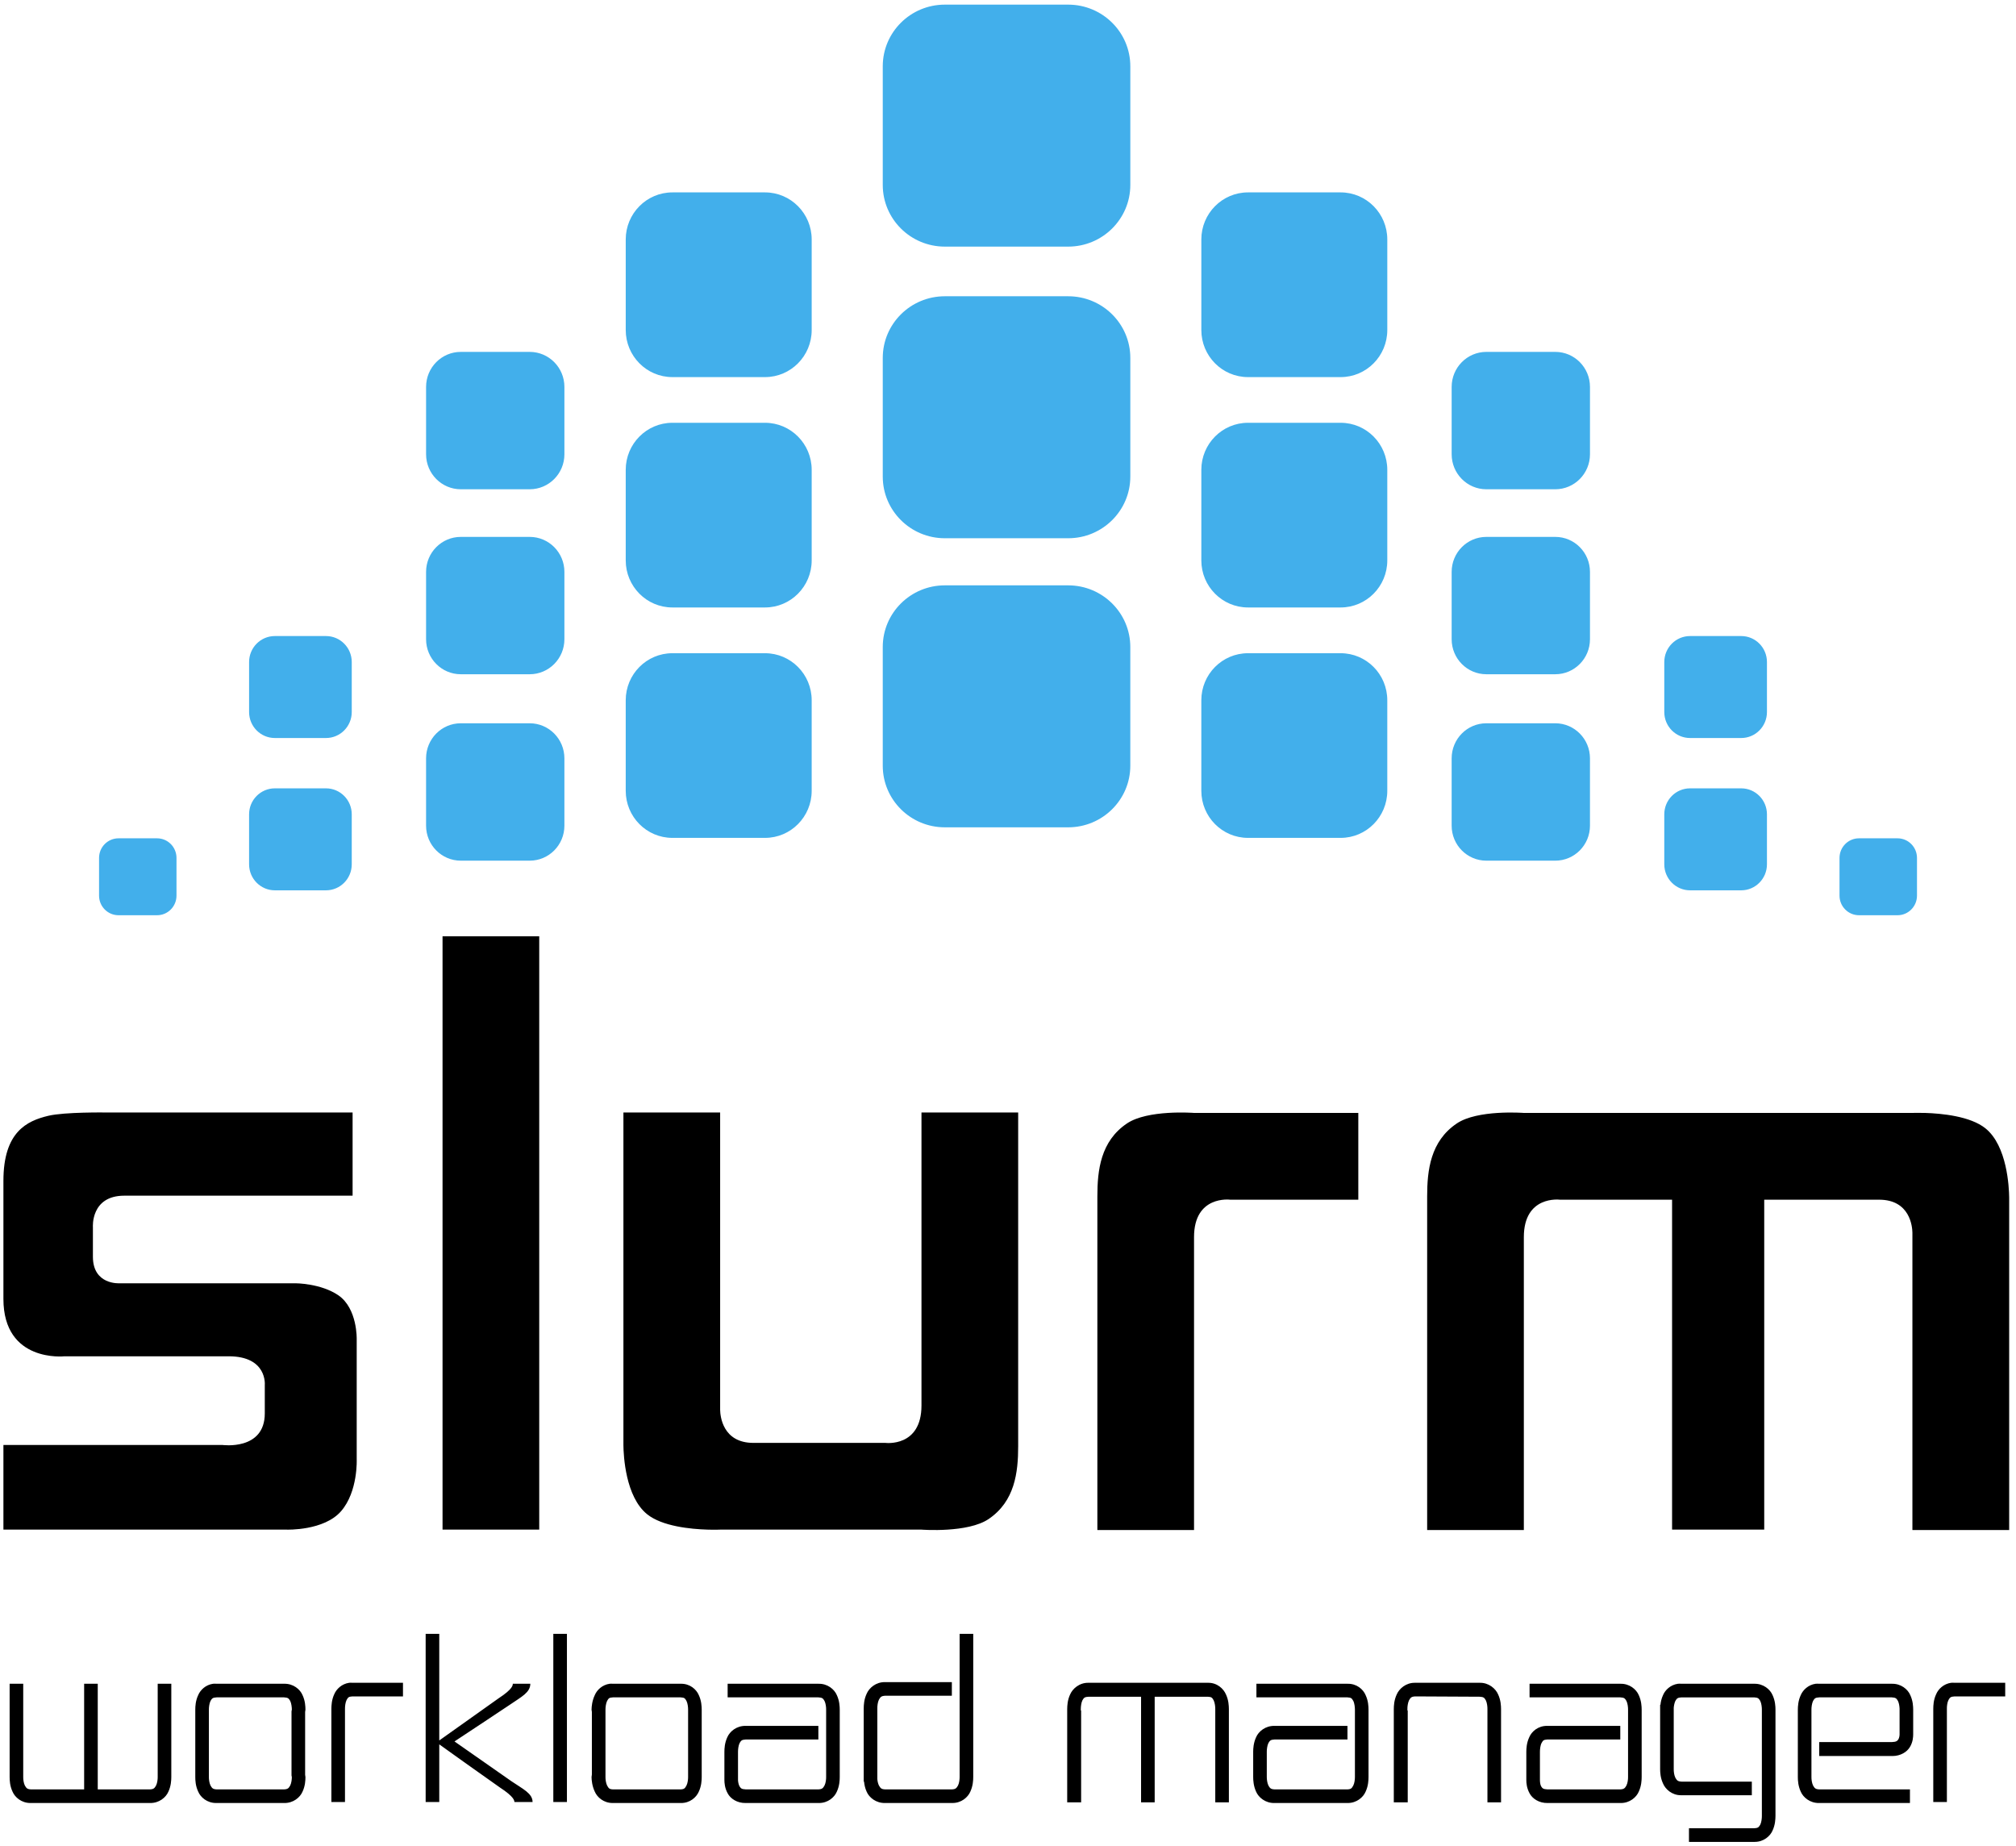
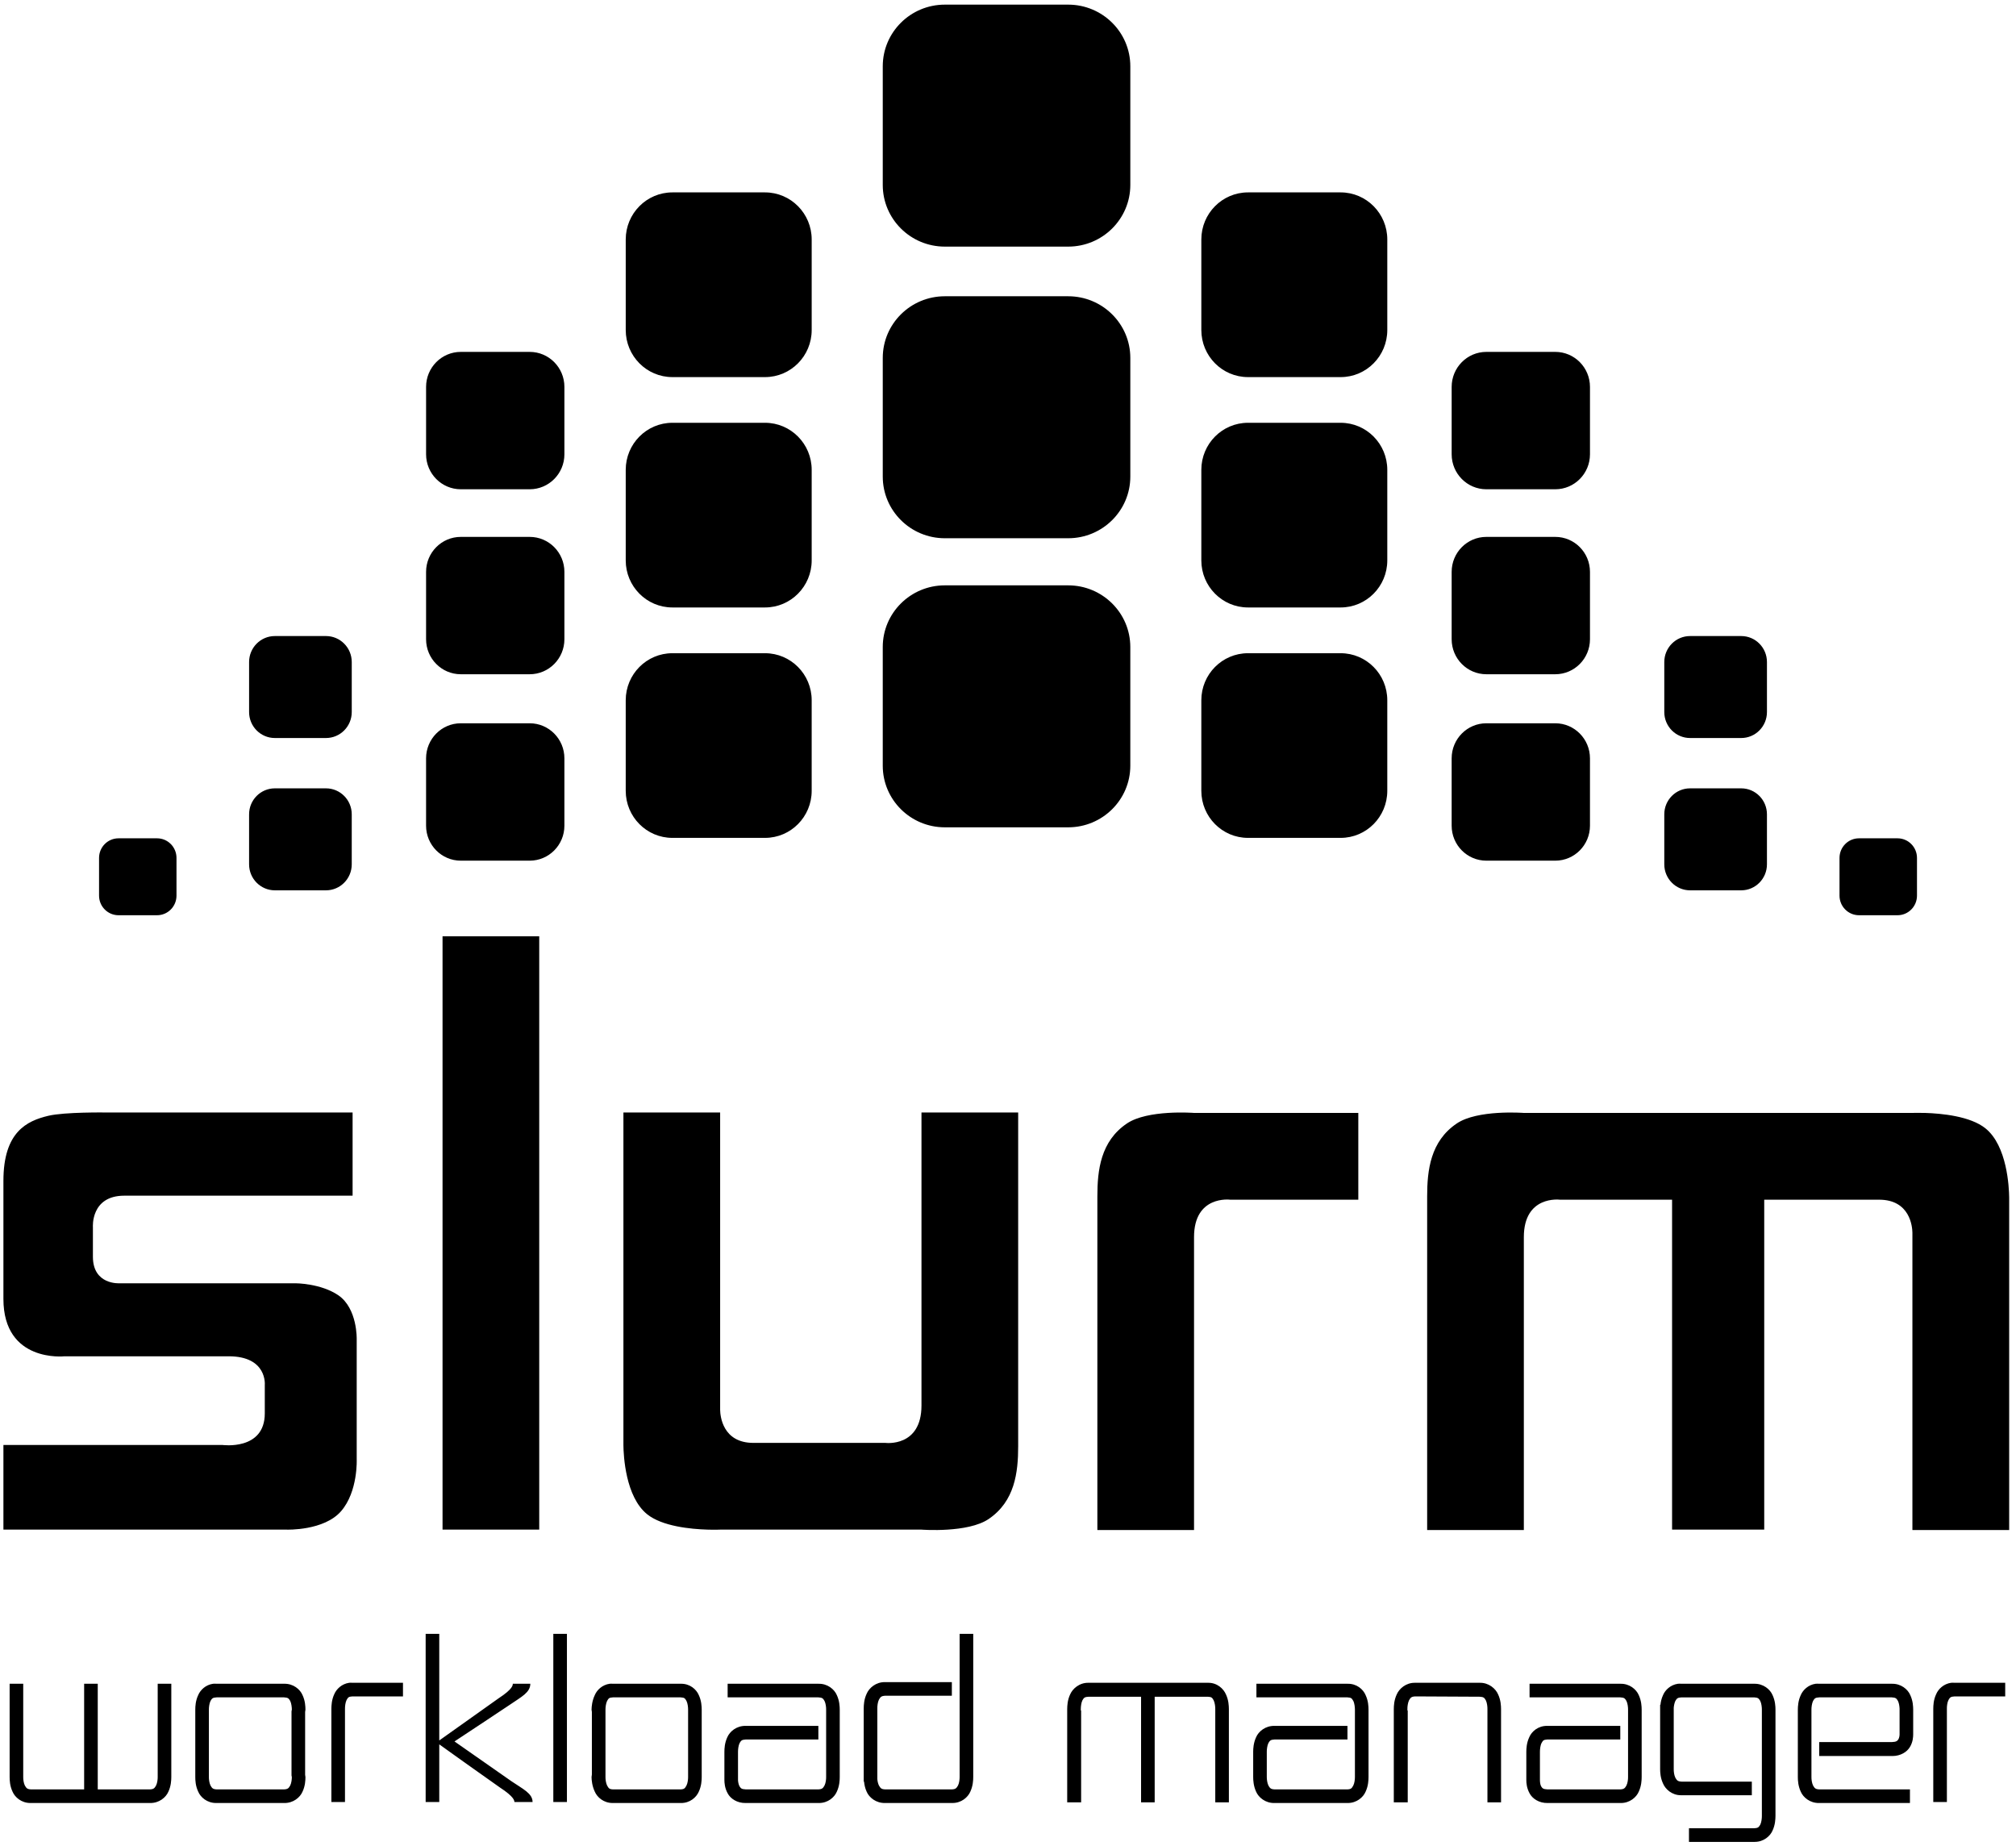
- <svg xmlns="http://www.w3.org/2000/svg" width="590" height="540">
-   <path fill="#42AFEB" d="m 276.519,1.356 c -10.037,0 -18.172,8.076 -18.172,18.042 l 0,0 0,34.726 c 0,9.959 8.134,18.045 18.172,18.045 l 0,0 36.093,0 c 10.037,0 18.185,-8.086 18.185,-18.045 l 0,0 0,-34.726 c 0,-9.966 -8.148,-18.042 -18.185,-18.042 l 0,0 -36.093,0 z m 88.716,54.946 c -7.54,0 -13.654,6.176 -13.654,13.774 l 0,0 0,26.499 c 0,7.606 6.115,13.778 13.654,13.778 l 0,0 27.118,0 c 7.54,0 13.65,-6.172 13.65,-13.778 l 0,0 0,-26.499 c 0,-7.598 -6.109,-13.774 -13.65,-13.774 l 0,0 -27.118,0 z m -168.457,0 c -7.537,0 -13.652,6.176 -13.652,13.774 l 0,0 0,26.499 c 0,7.606 6.115,13.778 13.652,13.778 l 0,0 27.116,0 c 7.536,0 13.654,-6.172 13.654,-13.778 l 0,0 0,-26.499 c 0,-7.598 -6.118,-13.774 -13.654,-13.774 l 0,0 -27.116,0 z m 79.741,30.394 c -10.037,0 -18.172,8.072 -18.172,18.044 l 0,0 0,34.723 c 0,9.964 8.134,18.047 18.172,18.047 l 0,0 36.093,0 c 10.037,0 18.185,-8.083 18.185,-18.047 l 0,0 0,-34.723 c 0,-9.972 -8.148,-18.044 -18.185,-18.044 l 0,0 -36.093,0 z m 158.475,16.279 c -5.607,0 -10.153,4.586 -10.153,10.249 l 0,0 0,19.713 c 0,5.651 4.545,10.24 10.153,10.24 l 0,0 20.174,0 c 5.604,0 10.153,-4.589 10.153,-10.24 l 0,0 0,-19.713 c 0,-5.663 -4.549,-10.249 -10.153,-10.249 l 0,0 -20.174,0 z m -300.141,0 c -5.606,0 -10.156,4.586 -10.156,10.249 l 0,0 0,19.713 c 0,5.651 4.55,10.24 10.156,10.24 l 0,0 20.168,0 c 5.613,0 10.158,-4.589 10.158,-10.24 l 0,0 0,-19.713 c 0,-5.663 -4.545,-10.249 -10.158,-10.249 l 0,0 -20.168,0 z m 230.381,20.747 c -7.54,0 -13.654,6.167 -13.654,13.766 l 0,0 0,26.507 c 0,7.6 6.115,13.769 13.654,13.769 l 0,0 27.118,0 c 7.54,0 13.65,-6.169 13.65,-13.769 l 0,0 0,-26.507 c 0,-7.599 -6.109,-13.766 -13.65,-13.766 l 0,0 -27.118,0 z m -168.457,0 c -7.537,0 -13.652,6.167 -13.652,13.766 l 0,0 0,26.507 c 0,7.6 6.115,13.769 13.652,13.769 l 0,0 27.116,0 c 7.536,0 13.654,-6.169 13.654,-13.769 l 0,0 0,-26.507 c 0,-7.599 -6.118,-13.766 -13.654,-13.766 l 0,0 -27.116,0 z m 238.216,33.392 c -5.607,0 -10.153,4.583 -10.153,10.239 l 0,0 0,19.713 c 0,5.652 4.545,10.242 10.153,10.242 l 0,0 20.174,0 c 5.604,0 10.153,-4.59 10.153,-10.242 l 0,0 0,-19.713 c 0,-5.656 -4.549,-10.239 -10.153,-10.239 l 0,0 -20.174,0 z m -300.141,0 c -5.606,0 -10.156,4.583 -10.156,10.239 l 0,0 0,19.713 c 0,5.652 4.55,10.242 10.156,10.242 l 0,0 20.168,0 c 5.613,0 10.158,-4.59 10.158,-10.242 l 0,0 0,-19.713 c 0,-5.656 -4.545,-10.239 -10.158,-10.239 l 0,0 -20.168,0 z m 141.665,14.18 c -10.037,0 -18.172,8.08 -18.172,18.046 l 0,0 0,34.726 c 0,9.965 8.134,18.038 18.172,18.038 l 0,0 36.093,0 c 10.037,0 18.185,-8.074 18.185,-18.038 l 0,0 0,-34.726 c 0,-9.967 -8.148,-18.046 -18.185,-18.046 l 0,0 -36.093,0 z m 218.095,14.836 c -4.17,0 -7.543,3.408 -7.543,7.606 l 0,0 0,14.633 c 0,4.198 3.373,7.6 7.543,7.6 l 0,0 14.974,0 c 4.157,0 7.528,-3.402 7.528,-7.6 l 0,0 0,-14.633 c 0,-4.198 -3.371,-7.606 -7.528,-7.606 l 0,0 -14.974,0 z m -414.176,0 c -4.164,0 -7.537,3.408 -7.537,7.606 l 0,0 0,14.633 c 0,4.198 3.373,7.6 7.537,7.6 l 0,0 14.968,0 c 4.166,0 7.539,-3.402 7.539,-7.6 l 0,0 0,-14.633 c 0,-4.198 -3.372,-7.606 -7.539,-7.606 l 0,0 -14.968,0 z m 284.797,5.024 c -7.54,0 -13.654,6.162 -13.654,13.763 l 0,0 0,26.502 c 0,7.606 6.115,13.774 13.654,13.774 l 0,0 27.118,0 c 7.54,0 13.65,-6.167 13.65,-13.774 l 0,0 0,-26.502 c 0,-7.601 -6.109,-13.763 -13.65,-13.763 l 0,0 -27.118,0 z m -168.457,0 c -7.537,0 -13.652,6.162 -13.652,13.763 l 0,0 0,26.502 c 0,7.606 6.115,13.774 13.652,13.774 l 0,0 27.116,0 c 7.536,0 13.654,-6.167 13.654,-13.774 l 0,0 0,-26.502 c 0,-7.601 -6.118,-13.763 -13.654,-13.763 l 0,0 -27.116,0 z m 238.216,20.503 c -5.607,0 -10.153,4.595 -10.153,10.257 l 0,0 0,19.708 c 0,5.662 4.545,10.24 10.153,10.24 l 0,0 20.174,0 c 5.604,0 10.153,-4.578 10.153,-10.24 l 0,0 0,-19.708 c 0,-5.661 -4.549,-10.257 -10.153,-10.257 l 0,0 -20.174,0 z m -300.141,0 c -5.606,0 -10.156,4.595 -10.156,10.257 l 0,0 0,19.708 c 0,5.662 4.55,10.24 10.156,10.24 l 0,0 20.168,0 c 5.613,0 10.158,-4.578 10.158,-10.24 l 0,0 0,-19.708 c 0,-5.661 -4.545,-10.257 -10.158,-10.257 l 0,0 -20.168,0 z m 359.76,19.041 c -4.17,0 -7.543,3.404 -7.543,7.603 l 0,0 0,14.633 c 0,4.19 3.373,7.606 7.543,7.606 l 0,0 14.974,0 c 4.157,0 7.528,-3.416 7.528,-7.606 l 0,0 0,-14.633 c 0,-4.198 -3.371,-7.603 -7.528,-7.603 l 0,0 -14.974,0 z m -414.176,0 c -4.164,0 -7.537,3.404 -7.537,7.603 l 0,0 0,14.633 c 0,4.19 3.373,7.606 7.537,7.606 l 0,0 14.968,0 c 4.166,0 7.539,-3.416 7.539,-7.606 l 0,0 0,-14.633 c 0,-4.198 -3.372,-7.603 -7.539,-7.603 l 0,0 -14.968,0 z m 463.611,14.622 c -3.143,0 -5.697,2.568 -5.697,5.737 l 0,0 0,11.04 c 0,3.159 2.554,5.732 5.697,5.732 l 0,0 11.294,0 c 3.131,0 5.683,-2.573 5.683,-5.732 l 0,0 0,-11.04 c 0,-3.169 -2.552,-5.737 -5.683,-5.737 l 0,0 -11.294,0 z m -509.365,0 c -3.141,0 -5.691,2.568 -5.691,5.737 l 0,0 0,11.04 c 0,3.159 2.55,5.732 5.691,5.732 l 0,0 11.287,0 c 3.142,0 5.685,-2.573 5.685,-5.732 l 0,0 0,-11.04 c 0,-3.169 -2.543,-5.737 -5.685,-5.737 l 0,0 -11.287,0 z" />
-   <path d="m 124.572,478.123 0,49.214 3.983,0 0,-16.879 c 2.371,1.711 11.982,8.58 17.732,12.612 4.343,2.833 4.21,3.903 4.267,4.267 l 5.31,0 c 0,-2.557 -2.898,-3.831 -6.164,-6.069 -1.984,-1.369 -16.689,-11.663 -16.689,-11.663 0,0 14.318,-9.448 16.31,-10.81 3.258,-2.242 5.879,-3.509 5.879,-6.069 l -5.121,0 c -0.045,0.353 0.178,1.43 -4.172,4.267 -5.439,3.835 -14.413,10.23 -17.353,12.327 l 0,-31.197 -3.983,0 z m 37.361,0 0,49.214 3.983,0 0,-49.214 -3.983,0 z m 118.91,0 0,41.343 0,0.095 0,0.474 c 0.003,0.614 -0.102,1.73 -0.474,2.465 -0.444,0.732 -0.618,1.081 -1.802,1.138 l -19.534,0 c -1.176,-0.057 -1.354,-0.406 -1.802,-1.138 -0.277,-0.55 -0.429,-1.278 -0.474,-1.897 l 0,-20.198 0,-0.095 0,-0.379 c -0.012,-0.633 0.099,-1.824 0.474,-2.56 0.448,-0.736 0.614,-1.058 1.802,-1.138 l 19.534,0 0,-3.983 -19.534,0 c -2.693,-0.068 -4.699,1.722 -5.405,3.414 -0.785,1.677 -0.842,3.315 -0.853,4.267 l 0,0.664 0,18.68 0,0.759 0,0.664 0,0.664 0.095,0 c 0.091,0.846 0.281,1.912 0.759,2.939 0.706,1.68 2.712,3.387 5.405,3.319 l 19.534,0 0.19,0 c 2.606,0 4.51,-1.673 5.215,-3.319 0.778,-1.68 0.85,-3.326 0.853,-4.267 l 0,-0.759 0,-41.154 -3.983,0 z m -178.649,14.319 c -2.191,0.316 -3.738,1.845 -4.362,3.319 -0.785,1.677 -0.834,3.319 -0.853,4.267 l 0,0.759 0,26.551 3.983,0 0,-26.74 0,-0.095 0,-0.474 c -0.006,-0.637 0.102,-1.828 0.474,-2.56 0.44,-0.736 0.527,-0.971 1.707,-1.043 l 14.793,0 0,-3.983 -14.793,0 c -0.337,-0.01 -0.635,-0.045 -0.948,0 z m 216.389,0 c -2.685,-0.068 -4.681,1.73 -5.405,3.414 -0.781,1.68 -0.842,3.323 -0.853,4.267 l 0,0.664 0,26.646 4.077,0 0,-26.835 -0.095,-0.095 0,-0.379 c 0,-0.63 0.102,-1.817 0.474,-2.56 0.432,-0.736 0.626,-0.979 1.802,-1.043 l 15.362,0 0,30.913 3.983,0 0,-30.913 15.551,0 c 1.18,0.064 1.267,0.303 1.707,1.043 0.368,0.744 0.485,1.931 0.474,2.56 l 0,0.379 0,0.095 0,26.835 3.983,0 0,-26.646 0,-0.664 c -0.012,-0.944 -0.068,-2.591 -0.853,-4.267 -0.705,-1.684 -2.613,-3.482 -5.31,-3.414 l -34.895,0 z m 95.583,0 c -2.697,-0.065 -4.688,1.733 -5.405,3.414 -0.781,1.68 -0.846,3.323 -0.853,4.267 l 0,0.664 0,26.646 4.077,0 0,-26.835 -0.095,-0.095 0,-0.379 c -0.024,-0.63 0.114,-1.817 0.474,-2.56 0.444,-0.732 0.611,-1.07 1.802,-1.138 l 18.87,0.095 c 1.191,0.065 1.369,0.303 1.802,1.043 0.372,0.743 0.489,1.931 0.474,2.56 l 0,0.379 0,0.095 0,26.835 3.983,0 0,-26.646 0,-0.664 c -0.012,-0.945 -0.068,-2.591 -0.853,-4.267 -0.702,-1.68 -2.72,-3.478 -5.405,-3.414 l -18.87,0 z m 156.839,0 c -2.188,0.313 -3.748,1.842 -4.362,3.319 -0.797,1.677 -0.842,3.315 -0.853,4.267 l 0,0.759 0,26.551 3.983,0 0,-26.74 0,-0.095 0,-0.474 c -0.018,-0.641 0.091,-1.828 0.474,-2.56 0.417,-0.74 0.618,-0.975 1.802,-1.043 l 14.793,0 0,-3.983 -14.793,0 c -0.336,-0.01 -0.731,-0.045 -1.043,0 z m -568.187,0.284 0,26.551 c -0.012,0.121 0,0.413 0,0.759 0.006,0.941 0.061,2.587 0.853,4.267 0.698,1.646 2.61,3.319 5.215,3.319 l 0.19,0 34.8,0 c 2.697,0.068 4.692,-1.639 5.405,-3.319 0.781,-1.68 0.846,-3.326 0.853,-4.267 l 0,-0.759 0,-26.551 -3.983,0 0,26.74 0,0.095 0,0.474 c 0.012,0.615 -0.11,1.73 -0.474,2.466 -0.444,0.736 -0.614,1.081 -1.802,1.138 l -15.267,0 0,-30.913 -3.983,0 0,30.913 -15.551,0 c -1.183,-0.057 -1.354,-0.402 -1.802,-1.138 -0.372,-0.736 -0.486,-1.851 -0.474,-2.466 l 0,-0.474 0,-0.095 0,-26.74 -3.983,0 z m 59.55,0 c -2.189,0.304 -3.741,1.835 -4.362,3.319 -0.793,1.676 -0.85,3.323 -0.853,4.267 l 0,0.664 0,18.301 0,0.759 c 0.003,0.941 0.061,2.587 0.853,4.267 0.69,1.646 2.606,3.319 5.215,3.319 l 0.19,0 19.723,0 c 2.693,0.068 4.692,-1.639 5.405,-3.319 0.789,-1.68 0.846,-3.326 0.853,-4.267 l -0.095,-0.664 0,-18.396 0.095,-0.664 c -0.006,-0.944 -0.065,-2.591 -0.853,-4.267 -0.713,-1.696 -2.712,-3.395 -5.405,-3.319 l -19.723,0 c -0.336,-0.01 -0.73,-0.043 -1.043,0 z m 116.065,0 c -2.19,0.304 -3.741,1.835 -4.362,3.319 -0.789,1.676 -0.933,3.323 -0.948,4.267 l 0.095,0.664 0,18.301 -0.095,0.759 c 0.015,0.941 0.159,2.587 0.948,4.267 0.702,1.646 2.598,3.319 5.215,3.319 l 0.095,0 19.818,0 c 2.674,0.068 4.597,-1.639 5.31,-3.319 0.785,-1.68 0.842,-3.326 0.853,-4.267 l 0,-0.664 0,-18.396 0,-0.664 c -0.012,-0.944 -0.068,-2.591 -0.853,-4.267 -0.713,-1.696 -2.636,-3.395 -5.31,-3.319 l -19.818,0 c -0.336,-0.01 -0.635,-0.043 -0.948,0 z m 34.516,0 0,3.983 26.551,0 c 1.183,0.065 1.365,0.307 1.802,1.043 0.368,0.736 0.493,1.942 0.474,2.56 l 0,0.474 0,0.095 0,18.586 0,0.095 0,0.474 c 0.012,0.614 -0.106,1.73 -0.474,2.465 -0.436,0.736 -0.618,1.077 -1.802,1.138 l -21.241,0 c -1.347,-0.057 -1.445,-0.376 -1.802,-0.853 -0.307,-0.508 -0.474,-1.426 -0.474,-1.897 l 0,-0.284 0,-0.095 0,-7.301 0,-0.095 0,-0.474 c 0,-0.618 0.099,-1.821 0.474,-2.56 0.432,-0.736 0.614,-0.975 1.802,-1.043 l 21.241,0 0,-3.983 -21.241,0 c -2.697,-0.068 -4.681,1.639 -5.405,3.319 -0.785,1.684 -0.846,3.319 -0.853,4.267 l 0,0.759 0,6.922 0,0.569 c 0.006,0.842 0.103,2.359 0.948,3.888 0.804,1.551 2.776,2.909 5.31,2.845 l 21.241,0 0.19,0 c 2.617,0 4.521,-1.677 5.215,-3.319 0.785,-1.684 0.846,-3.326 0.853,-4.267 l 0,-0.759 0,-18.301 0,-0.664 c -0.006,-0.945 -0.068,-2.591 -0.853,-4.267 -0.713,-1.692 -2.716,-3.391 -5.405,-3.319 l -26.551,0 z m 154.753,0 0,3.983 26.646,0 c 1.168,0.065 1.267,0.307 1.707,1.043 0.372,0.736 0.474,1.946 0.474,2.56 l 0,0.474 0,0.095 0,18.586 0,0.095 0,0.474 c 0,0.614 -0.102,1.73 -0.474,2.465 -0.44,0.736 -0.539,1.077 -1.707,1.138 l -21.335,0 c -1.187,-0.061 -1.358,-0.402 -1.802,-1.138 -0.364,-0.74 -0.474,-1.851 -0.474,-2.465 l 0,-0.474 0,-0.095 0,-6.258 0,-0.095 0,-0.095 0,-0.379 c -0.012,-0.618 0.11,-1.821 0.474,-2.56 0.444,-0.736 0.614,-0.975 1.802,-1.043 l 21.335,0 0,-3.983 -21.335,0 c -2.685,-0.068 -4.692,1.639 -5.405,3.319 -0.774,1.684 -0.853,3.319 -0.853,4.267 l 0,0.759 0,5.879 0,0.759 c 0.006,0.941 0.08,2.583 0.853,4.267 0.713,1.677 2.72,3.387 5.405,3.319 l 21.335,0 0.095,0 c 2.606,0 4.521,-1.677 5.215,-3.319 0.785,-1.684 0.846,-3.326 0.853,-4.267 l 0,-0.664 0,-18.396 0,-0.664 c -0.006,-0.948 -0.068,-2.587 -0.853,-4.267 -0.702,-1.692 -2.625,-3.391 -5.31,-3.319 l -26.646,0 z m 79.937,0 0,3.983 26.551,0 c 1.176,0.065 1.362,0.307 1.802,1.043 0.372,0.736 0.485,1.946 0.474,2.56 l 0,0.474 0,0.095 0,18.586 0,0.095 0,0.474 c 0.012,0.614 -0.102,1.73 -0.474,2.465 -0.44,0.736 -0.626,1.077 -1.802,1.138 l -21.335,0 c -1.335,-0.057 -1.46,-0.376 -1.802,-0.853 -0.315,-0.508 -0.379,-1.426 -0.379,-1.897 l 0,-0.284 0,-0.095 0,-7.301 0,-0.095 0,-0.095 0,-0.379 c 0,-0.618 0.087,-1.821 0.474,-2.56 0.429,-0.736 0.52,-0.975 1.707,-1.043 l 21.335,0 0,-3.983 -21.335,0 c -2.697,-0.068 -4.597,1.639 -5.31,3.319 -0.785,1.684 -0.846,3.319 -0.853,4.267 l 0,0.759 0,6.922 0,0.569 c 0,0.842 0.102,2.355 0.948,3.888 0.8,1.544 2.776,2.909 5.31,2.845 l 21.241,0 0.19,0 c 2.594,0 4.521,-1.677 5.215,-3.319 0.781,-1.684 0.846,-3.326 0.853,-4.267 l 0,-0.664 0,-18.396 0,-0.664 c -0.009,-0.948 -0.072,-2.587 -0.853,-4.267 -0.717,-1.692 -2.72,-3.391 -5.405,-3.319 l -26.551,0 z m 43.429,0 c -2.191,0.312 -3.745,1.839 -4.362,3.319 -0.482,1.032 -0.671,1.999 -0.759,2.845 l -0.095,0 0,0.759 0,0.664 0,0.664 0,16.12 0,0.664 c 0.015,0.948 0.072,2.496 0.853,4.172 0.698,1.654 2.61,3.414 5.215,3.414 l 0.19,0 20.577,0 0,-3.983 -20.577,0 c -1.176,-0.065 -1.358,-0.402 -1.802,-1.138 -0.372,-0.736 -0.482,-1.832 -0.474,-2.465 l 0,-0.474 0,-0.095 0,-17.448 c 0.05,-0.622 0.212,-1.434 0.474,-1.991 0.444,-0.732 0.626,-0.975 1.802,-1.043 l 21.241,0 c 1.187,0.068 1.358,0.311 1.802,1.043 0.372,0.744 0.482,1.942 0.474,2.56 l 0,0.474 0,0.095 0,29.964 0,0.095 0,0.474 c 0.006,0.626 -0.103,1.825 -0.474,2.56 -0.444,0.732 -0.614,0.979 -1.802,1.043 l -19.06,0 0,3.983 19.06,0 0.19,0 c 2.602,0 4.51,-1.677 5.215,-3.319 0.781,-1.688 0.838,-3.323 0.853,-4.267 l 0,-0.664 0,-29.775 0,-0.664 c 0,-0.945 -0.072,-2.587 -0.853,-4.267 -0.717,-1.692 -2.712,-3.391 -5.405,-3.319 l -21.241,0 c -0.337,-0.01 -0.73,-0.045 -1.043,0 z m 40.3,0 c -2.186,0.307 -3.728,1.839 -4.362,3.319 -0.774,1.676 -0.842,3.323 -0.853,4.267 l 0,0.664 0,18.301 0,0.759 c 0,0.941 0.08,2.583 0.853,4.267 0.717,1.677 2.723,3.387 5.405,3.319 l 26.551,0 0,-3.983 -26.551,0 c -1.183,-0.061 -1.358,-0.402 -1.802,-1.138 -0.36,-0.736 -0.489,-1.851 -0.474,-2.465 l 0,-0.474 0,-0.095 0,-18.586 0,-0.095 0,-0.095 0,-0.379 c -0.015,-0.611 0.114,-1.817 0.474,-2.56 0.444,-0.736 0.618,-0.979 1.802,-1.043 l 21.241,0 c 1.176,0.065 1.358,0.307 1.802,1.043 0.319,0.652 0.451,1.62 0.474,2.276 l 0,7.112 0,0.095 0,0.095 0,0.19 c 0.006,0.387 -0.106,1.111 -0.379,1.517 -0.292,0.376 -0.489,0.706 -1.896,0.759 l -21.241,0 0,4.077 21.241,0 0.19,0 c 2.397,0 4.278,-1.21 5.121,-2.655 0.872,-1.453 0.941,-2.905 0.948,-3.698 l 0,-0.569 0,-5.974 0,-0.664 c -0.006,-0.948 -0.068,-2.587 -0.853,-4.267 -0.705,-1.692 -2.723,-3.391 -5.405,-3.319 l -21.241,0 c -0.335,-0.01 -0.731,-0.044 -1.043,0 z m -467.958,3.983 19.723,0 c 1.172,0.064 1.365,0.303 1.802,1.043 0.36,0.736 0.482,1.942 0.474,2.56 l -0.095,0.474 0,0.095 0,18.586 0,0.095 0.095,0.474 c 0.006,0.614 -0.114,1.73 -0.474,2.465 -0.436,0.736 -0.63,1.081 -1.802,1.138 l -19.723,0 c -1.18,-0.057 -1.362,-0.402 -1.802,-1.138 -0.364,-0.736 -0.485,-1.851 -0.474,-2.465 l 0,-0.474 0,-0.095 0,-18.586 0,-0.095 0,-0.474 c -0.012,-0.618 0.11,-1.824 0.474,-2.56 0.44,-0.74 0.614,-0.979 1.802,-1.043 z m 115.97,0 19.818,0 c 1.172,0.064 1.267,0.303 1.707,1.043 0.372,0.736 0.482,1.942 0.474,2.56 l 0,0.474 0,0.095 0,18.586 0,0.095 0,0.474 c 0.006,0.614 -0.102,1.73 -0.474,2.465 -0.44,0.736 -0.535,1.081 -1.707,1.138 l -19.818,0 c -1.183,-0.057 -1.263,-0.402 -1.707,-1.138 -0.36,-0.736 -0.485,-1.851 -0.474,-2.465 l 0,-0.474 0,-0.095 0,-18.586 0,-0.095 0,-0.474 c -0.012,-0.618 0.114,-1.824 0.474,-2.56 0.444,-0.74 0.523,-0.979 1.707,-1.043 z" />
-   <path d="m 581.051,330.188 c -4.419,-3.558 -12.794,-4.351 -17.637,-4.506 -2.234,-0.061 -3.732,0 -3.732,0 l -113.717,0 c 0,0 -3.448,-0.266 -7.666,0 -4.108,0.266 -8.944,1.035 -11.971,3.091 -7.692,5.185 -8.659,13.655 -8.659,21.339 l 0,97.627 28.296,0 0,-85.714 c 0,-12.301 10.537,-10.954 10.537,-10.954 l 32.847,0 0,96.55 26.968,0 0,-96.55 33.613,0 c 9.05,0 9.721,7.87 9.752,9.634 l 0,0.368 0,86.666 28.318,0 0,-96.668 0,-0.687 c -0.042,-3.012 -0.588,-15.085 -6.949,-20.198 m -239.264,-4.506 c -4.115,0.266 -8.951,1.035 -11.986,3.091 -7.692,5.185 -8.648,13.655 -8.648,21.339 l 0,97.627 28.292,0 0,-85.714 c 0,-12.301 10.541,-10.954 10.541,-10.954 l 37.535,0 0,-25.39 -48.076,0 c 0,0 -3.448,-0.266 -7.658,0 m -72.108,85.604 c 0,12.297 -10.533,10.958 -10.533,10.958 l -38.643,0 c -9.035,0 -9.718,-7.882 -9.748,-9.653 l 0,-0.353 0,-86.685 -28.307,0 0,96.69 0,0.687 c 0.034,2.989 0.584,15.077 6.945,20.194 4.415,3.554 12.786,4.351 17.63,4.498 2.238,0.072 3.732,0 3.732,0 l 58.924,0 c 0,0 3.452,0.273 7.658,0 4.115,-0.262 8.948,-1.043 11.982,-3.091 7.685,-5.196 8.659,-13.643 8.659,-21.335 l 0,-97.642 -28.299,0 0,85.732 z m -140.165,36.337 28.296,0 0,-173.627 -28.296,0 0,173.627 z m -25.121,-55.711 c 0,0 0.258,-8.97 -5.344,-12.843 -5.158,-3.535 -12.574,-3.535 -12.574,-3.535 l -51.527,0 c 0,0 -7.757,0.52 -7.757,-7.757 l 0,-8.693 c 0,0 -0.683,-9.183 9.179,-9.183 l 66.821,0 0,-24.347 -72.294,0 c 0,0 -11.978,-0.163 -16.735,0.963 C 7.865,328.007 1,331.231 1,345.553 l 0,34.55 c 0,18.764 17.888,16.795 17.888,16.795 l 48.03,0 c 11.383,0 10.575,8.405 10.575,8.405 l 0,8.307 c 0,10.981 -12.445,9.232 -12.445,9.232 l -64.048,0 0,24.779 82.964,0 c 0,0 10.863,0.372 15.858,-5.397 5.003,-5.769 4.571,-15.24 4.571,-15.24 l 0,-35.074 z" />
+ <svg xmlns="http://www.w3.org/2000/svg" width="590" height="540" version="1.1" id="svg8">
+   <defs id="defs12" />
+   <path fill="#42AFEB" d="m 276.519,1.356 c -10.037,0 -18.172,8.076 -18.172,18.042 l 0,0 0,34.726 c 0,9.959 8.134,18.045 18.172,18.045 l 0,0 36.093,0 c 10.037,0 18.185,-8.086 18.185,-18.045 l 0,0 0,-34.726 c 0,-9.966 -8.148,-18.042 -18.185,-18.042 l 0,0 -36.093,0 z m 88.716,54.946 c -7.54,0 -13.654,6.176 -13.654,13.774 l 0,0 0,26.499 c 0,7.606 6.115,13.778 13.654,13.778 l 0,0 27.118,0 c 7.54,0 13.65,-6.172 13.65,-13.778 l 0,0 0,-26.499 c 0,-7.598 -6.109,-13.774 -13.65,-13.774 l 0,0 -27.118,0 z m -168.457,0 c -7.537,0 -13.652,6.176 -13.652,13.774 l 0,0 0,26.499 c 0,7.606 6.115,13.778 13.652,13.778 l 0,0 27.116,0 c 7.536,0 13.654,-6.172 13.654,-13.778 l 0,0 0,-26.499 c 0,-7.598 -6.118,-13.774 -13.654,-13.774 l 0,0 -27.116,0 z m 79.741,30.394 c -10.037,0 -18.172,8.072 -18.172,18.044 l 0,0 0,34.723 c 0,9.964 8.134,18.047 18.172,18.047 l 0,0 36.093,0 c 10.037,0 18.185,-8.083 18.185,-18.047 l 0,0 0,-34.723 c 0,-9.972 -8.148,-18.044 -18.185,-18.044 l 0,0 -36.093,0 z m 158.475,16.279 c -5.607,0 -10.153,4.586 -10.153,10.249 l 0,0 0,19.713 c 0,5.651 4.545,10.24 10.153,10.24 l 0,0 20.174,0 c 5.604,0 10.153,-4.589 10.153,-10.24 l 0,0 0,-19.713 c 0,-5.663 -4.549,-10.249 -10.153,-10.249 l 0,0 -20.174,0 z m -300.141,0 c -5.606,0 -10.156,4.586 -10.156,10.249 l 0,0 0,19.713 c 0,5.651 4.55,10.24 10.156,10.24 l 0,0 20.168,0 c 5.613,0 10.158,-4.589 10.158,-10.24 l 0,0 0,-19.713 c 0,-5.663 -4.545,-10.249 -10.158,-10.249 l 0,0 -20.168,0 z m 230.381,20.747 c -7.54,0 -13.654,6.167 -13.654,13.766 l 0,0 0,26.507 c 0,7.6 6.115,13.769 13.654,13.769 l 0,0 27.118,0 c 7.54,0 13.65,-6.169 13.65,-13.769 l 0,0 0,-26.507 c 0,-7.599 -6.109,-13.766 -13.65,-13.766 l 0,0 -27.118,0 z m -168.457,0 c -7.537,0 -13.652,6.167 -13.652,13.766 l 0,0 0,26.507 c 0,7.6 6.115,13.769 13.652,13.769 l 0,0 27.116,0 c 7.536,0 13.654,-6.169 13.654,-13.769 l 0,0 0,-26.507 c 0,-7.599 -6.118,-13.766 -13.654,-13.766 l 0,0 -27.116,0 z m 238.216,33.392 c -5.607,0 -10.153,4.583 -10.153,10.239 l 0,0 0,19.713 c 0,5.652 4.545,10.242 10.153,10.242 l 0,0 20.174,0 c 5.604,0 10.153,-4.59 10.153,-10.242 l 0,0 0,-19.713 c 0,-5.656 -4.549,-10.239 -10.153,-10.239 l 0,0 -20.174,0 z m -300.141,0 c -5.606,0 -10.156,4.583 -10.156,10.239 l 0,0 0,19.713 c 0,5.652 4.55,10.242 10.156,10.242 l 0,0 20.168,0 c 5.613,0 10.158,-4.59 10.158,-10.242 l 0,0 0,-19.713 c 0,-5.656 -4.545,-10.239 -10.158,-10.239 l 0,0 -20.168,0 z m 141.665,14.18 c -10.037,0 -18.172,8.08 -18.172,18.046 l 0,0 0,34.726 c 0,9.965 8.134,18.038 18.172,18.038 l 0,0 36.093,0 c 10.037,0 18.185,-8.074 18.185,-18.038 l 0,0 0,-34.726 c 0,-9.967 -8.148,-18.046 -18.185,-18.046 l 0,0 -36.093,0 z m 218.095,14.836 c -4.17,0 -7.543,3.408 -7.543,7.606 l 0,0 0,14.633 c 0,4.198 3.373,7.6 7.543,7.6 l 0,0 14.974,0 c 4.157,0 7.528,-3.402 7.528,-7.6 l 0,0 0,-14.633 c 0,-4.198 -3.371,-7.606 -7.528,-7.606 l 0,0 -14.974,0 z m -414.176,0 c -4.164,0 -7.537,3.408 -7.537,7.606 l 0,0 0,14.633 c 0,4.198 3.373,7.6 7.537,7.6 l 0,0 14.968,0 c 4.166,0 7.539,-3.402 7.539,-7.6 l 0,0 0,-14.633 c 0,-4.198 -3.372,-7.606 -7.539,-7.606 l 0,0 -14.968,0 z m 284.797,5.024 c -7.54,0 -13.654,6.162 -13.654,13.763 l 0,0 0,26.502 c 0,7.606 6.115,13.774 13.654,13.774 l 0,0 27.118,0 c 7.54,0 13.65,-6.167 13.65,-13.774 l 0,0 0,-26.502 c 0,-7.601 -6.109,-13.763 -13.65,-13.763 l 0,0 -27.118,0 z m -168.457,0 c -7.537,0 -13.652,6.162 -13.652,13.763 l 0,0 0,26.502 c 0,7.606 6.115,13.774 13.652,13.774 l 0,0 27.116,0 c 7.536,0 13.654,-6.167 13.654,-13.774 l 0,0 0,-26.502 c 0,-7.601 -6.118,-13.763 -13.654,-13.763 l 0,0 -27.116,0 z m 238.216,20.503 c -5.607,0 -10.153,4.595 -10.153,10.257 l 0,0 0,19.708 c 0,5.662 4.545,10.24 10.153,10.24 l 0,0 20.174,0 c 5.604,0 10.153,-4.578 10.153,-10.24 l 0,0 0,-19.708 c 0,-5.661 -4.549,-10.257 -10.153,-10.257 l 0,0 -20.174,0 z m -300.141,0 c -5.606,0 -10.156,4.595 -10.156,10.257 l 0,0 0,19.708 c 0,5.662 4.55,10.24 10.156,10.24 l 0,0 20.168,0 c 5.613,0 10.158,-4.578 10.158,-10.24 l 0,0 0,-19.708 c 0,-5.661 -4.545,-10.257 -10.158,-10.257 l 0,0 -20.168,0 z m 359.76,19.041 c -4.17,0 -7.543,3.404 -7.543,7.603 l 0,0 0,14.633 c 0,4.19 3.373,7.606 7.543,7.606 l 0,0 14.974,0 c 4.157,0 7.528,-3.416 7.528,-7.606 l 0,0 0,-14.633 c 0,-4.198 -3.371,-7.603 -7.528,-7.603 l 0,0 -14.974,0 z m -414.176,0 c -4.164,0 -7.537,3.404 -7.537,7.603 l 0,0 0,14.633 c 0,4.19 3.373,7.606 7.537,7.606 l 0,0 14.968,0 c 4.166,0 7.539,-3.416 7.539,-7.606 l 0,0 0,-14.633 c 0,-4.198 -3.372,-7.603 -7.539,-7.603 l 0,0 -14.968,0 z m 463.611,14.622 c -3.143,0 -5.697,2.568 -5.697,5.737 l 0,0 0,11.04 c 0,3.159 2.554,5.732 5.697,5.732 l 0,0 11.294,0 c 3.131,0 5.683,-2.573 5.683,-5.732 l 0,0 0,-11.04 c 0,-3.169 -2.552,-5.737 -5.683,-5.737 l 0,0 -11.294,0 z m -509.365,0 c -3.141,0 -5.691,2.568 -5.691,5.737 l 0,0 0,11.04 c 0,3.159 2.55,5.732 5.691,5.732 l 0,0 11.287,0 c 3.142,0 5.685,-2.573 5.685,-5.732 l 0,0 0,-11.04 c 0,-3.169 -2.543,-5.737 -5.685,-5.737 l 0,0 -11.287,0 z" id="path2" style="fill:#000000;fill-opacity:1" />
+   <path d="m 124.572,478.123 0,49.214 3.983,0 0,-16.879 c 2.371,1.711 11.982,8.58 17.732,12.612 4.343,2.833 4.21,3.903 4.267,4.267 l 5.31,0 c 0,-2.557 -2.898,-3.831 -6.164,-6.069 -1.984,-1.369 -16.689,-11.663 -16.689,-11.663 0,0 14.318,-9.448 16.31,-10.81 3.258,-2.242 5.879,-3.509 5.879,-6.069 l -5.121,0 c -0.045,0.353 0.178,1.43 -4.172,4.267 -5.439,3.835 -14.413,10.23 -17.353,12.327 l 0,-31.197 -3.983,0 z m 37.361,0 0,49.214 3.983,0 0,-49.214 -3.983,0 z m 118.91,0 0,41.343 0,0.095 0,0.474 c 0.003,0.614 -0.102,1.73 -0.474,2.465 -0.444,0.732 -0.618,1.081 -1.802,1.138 l -19.534,0 c -1.176,-0.057 -1.354,-0.406 -1.802,-1.138 -0.277,-0.55 -0.429,-1.278 -0.474,-1.897 l 0,-20.198 0,-0.095 0,-0.379 c -0.012,-0.633 0.099,-1.824 0.474,-2.56 0.448,-0.736 0.614,-1.058 1.802,-1.138 l 19.534,0 0,-3.983 -19.534,0 c -2.693,-0.068 -4.699,1.722 -5.405,3.414 -0.785,1.677 -0.842,3.315 -0.853,4.267 l 0,0.664 0,18.68 0,0.759 0,0.664 0,0.664 0.095,0 c 0.091,0.846 0.281,1.912 0.759,2.939 0.706,1.68 2.712,3.387 5.405,3.319 l 19.534,0 0.19,0 c 2.606,0 4.51,-1.673 5.215,-3.319 0.778,-1.68 0.85,-3.326 0.853,-4.267 l 0,-0.759 0,-41.154 -3.983,0 z m -178.649,14.319 c -2.191,0.316 -3.738,1.845 -4.362,3.319 -0.785,1.677 -0.834,3.319 -0.853,4.267 l 0,0.759 0,26.551 3.983,0 0,-26.74 0,-0.095 0,-0.474 c -0.006,-0.637 0.102,-1.828 0.474,-2.56 0.44,-0.736 0.527,-0.971 1.707,-1.043 l 14.793,0 0,-3.983 -14.793,0 c -0.337,-0.01 -0.635,-0.045 -0.948,0 z m 216.389,0 c -2.685,-0.068 -4.681,1.73 -5.405,3.414 -0.781,1.68 -0.842,3.323 -0.853,4.267 l 0,0.664 0,26.646 4.077,0 0,-26.835 -0.095,-0.095 0,-0.379 c 0,-0.63 0.102,-1.817 0.474,-2.56 0.432,-0.736 0.626,-0.979 1.802,-1.043 l 15.362,0 0,30.913 3.983,0 0,-30.913 15.551,0 c 1.18,0.064 1.267,0.303 1.707,1.043 0.368,0.744 0.485,1.931 0.474,2.56 l 0,0.379 0,0.095 0,26.835 3.983,0 0,-26.646 0,-0.664 c -0.012,-0.944 -0.068,-2.591 -0.853,-4.267 -0.705,-1.684 -2.613,-3.482 -5.31,-3.414 l -34.895,0 z m 95.583,0 c -2.697,-0.065 -4.688,1.733 -5.405,3.414 -0.781,1.68 -0.846,3.323 -0.853,4.267 l 0,0.664 0,26.646 4.077,0 0,-26.835 -0.095,-0.095 0,-0.379 c -0.024,-0.63 0.114,-1.817 0.474,-2.56 0.444,-0.732 0.611,-1.07 1.802,-1.138 l 18.87,0.095 c 1.191,0.065 1.369,0.303 1.802,1.043 0.372,0.743 0.489,1.931 0.474,2.56 l 0,0.379 0,0.095 0,26.835 3.983,0 0,-26.646 0,-0.664 c -0.012,-0.945 -0.068,-2.591 -0.853,-4.267 -0.702,-1.68 -2.72,-3.478 -5.405,-3.414 l -18.87,0 z m 156.839,0 c -2.188,0.313 -3.748,1.842 -4.362,3.319 -0.797,1.677 -0.842,3.315 -0.853,4.267 l 0,0.759 0,26.551 3.983,0 0,-26.74 0,-0.095 0,-0.474 c -0.018,-0.641 0.091,-1.828 0.474,-2.56 0.417,-0.74 0.618,-0.975 1.802,-1.043 l 14.793,0 0,-3.983 -14.793,0 c -0.336,-0.01 -0.731,-0.045 -1.043,0 z m -568.187,0.284 0,26.551 c -0.012,0.121 0,0.413 0,0.759 0.006,0.941 0.061,2.587 0.853,4.267 0.698,1.646 2.61,3.319 5.215,3.319 l 0.19,0 34.8,0 c 2.697,0.068 4.692,-1.639 5.405,-3.319 0.781,-1.68 0.846,-3.326 0.853,-4.267 l 0,-0.759 0,-26.551 -3.983,0 0,26.74 0,0.095 0,0.474 c 0.012,0.615 -0.11,1.73 -0.474,2.466 -0.444,0.736 -0.614,1.081 -1.802,1.138 l -15.267,0 0,-30.913 -3.983,0 0,30.913 -15.551,0 c -1.183,-0.057 -1.354,-0.402 -1.802,-1.138 -0.372,-0.736 -0.486,-1.851 -0.474,-2.466 l 0,-0.474 0,-0.095 0,-26.74 -3.983,0 z m 59.55,0 c -2.189,0.304 -3.741,1.835 -4.362,3.319 -0.793,1.676 -0.85,3.323 -0.853,4.267 l 0,0.664 0,18.301 0,0.759 c 0.003,0.941 0.061,2.587 0.853,4.267 0.69,1.646 2.606,3.319 5.215,3.319 l 0.19,0 19.723,0 c 2.693,0.068 4.692,-1.639 5.405,-3.319 0.789,-1.68 0.846,-3.326 0.853,-4.267 l -0.095,-0.664 0,-18.396 0.095,-0.664 c -0.006,-0.944 -0.065,-2.591 -0.853,-4.267 -0.713,-1.696 -2.712,-3.395 -5.405,-3.319 l -19.723,0 c -0.336,-0.01 -0.73,-0.043 -1.043,0 z m 116.065,0 c -2.19,0.304 -3.741,1.835 -4.362,3.319 -0.789,1.676 -0.933,3.323 -0.948,4.267 l 0.095,0.664 0,18.301 -0.095,0.759 c 0.015,0.941 0.159,2.587 0.948,4.267 0.702,1.646 2.598,3.319 5.215,3.319 l 0.095,0 19.818,0 c 2.674,0.068 4.597,-1.639 5.31,-3.319 0.785,-1.68 0.842,-3.326 0.853,-4.267 l 0,-0.664 0,-18.396 0,-0.664 c -0.012,-0.944 -0.068,-2.591 -0.853,-4.267 -0.713,-1.696 -2.636,-3.395 -5.31,-3.319 l -19.818,0 c -0.336,-0.01 -0.635,-0.043 -0.948,0 z m 34.516,0 0,3.983 26.551,0 c 1.183,0.065 1.365,0.307 1.802,1.043 0.368,0.736 0.493,1.942 0.474,2.56 l 0,0.474 0,0.095 0,18.586 0,0.095 0,0.474 c 0.012,0.614 -0.106,1.73 -0.474,2.465 -0.436,0.736 -0.618,1.077 -1.802,1.138 l -21.241,0 c -1.347,-0.057 -1.445,-0.376 -1.802,-0.853 -0.307,-0.508 -0.474,-1.426 -0.474,-1.897 l 0,-0.284 0,-0.095 0,-7.301 0,-0.095 0,-0.474 c 0,-0.618 0.099,-1.821 0.474,-2.56 0.432,-0.736 0.614,-0.975 1.802,-1.043 l 21.241,0 0,-3.983 -21.241,0 c -2.697,-0.068 -4.681,1.639 -5.405,3.319 -0.785,1.684 -0.846,3.319 -0.853,4.267 l 0,0.759 0,6.922 0,0.569 c 0.006,0.842 0.103,2.359 0.948,3.888 0.804,1.551 2.776,2.909 5.31,2.845 l 21.241,0 0.19,0 c 2.617,0 4.521,-1.677 5.215,-3.319 0.785,-1.684 0.846,-3.326 0.853,-4.267 l 0,-0.759 0,-18.301 0,-0.664 c -0.006,-0.945 -0.068,-2.591 -0.853,-4.267 -0.713,-1.692 -2.716,-3.391 -5.405,-3.319 l -26.551,0 z m 154.753,0 0,3.983 26.646,0 c 1.168,0.065 1.267,0.307 1.707,1.043 0.372,0.736 0.474,1.946 0.474,2.56 l 0,0.474 0,0.095 0,18.586 0,0.095 0,0.474 c 0,0.614 -0.102,1.73 -0.474,2.465 -0.44,0.736 -0.539,1.077 -1.707,1.138 l -21.335,0 c -1.187,-0.061 -1.358,-0.402 -1.802,-1.138 -0.364,-0.74 -0.474,-1.851 -0.474,-2.465 l 0,-0.474 0,-0.095 0,-6.258 0,-0.095 0,-0.095 0,-0.379 c -0.012,-0.618 0.11,-1.821 0.474,-2.56 0.444,-0.736 0.614,-0.975 1.802,-1.043 l 21.335,0 0,-3.983 -21.335,0 c -2.685,-0.068 -4.692,1.639 -5.405,3.319 -0.774,1.684 -0.853,3.319 -0.853,4.267 l 0,0.759 0,5.879 0,0.759 c 0.006,0.941 0.08,2.583 0.853,4.267 0.713,1.677 2.72,3.387 5.405,3.319 l 21.335,0 0.095,0 c 2.606,0 4.521,-1.677 5.215,-3.319 0.785,-1.684 0.846,-3.326 0.853,-4.267 l 0,-0.664 0,-18.396 0,-0.664 c -0.006,-0.948 -0.068,-2.587 -0.853,-4.267 -0.702,-1.692 -2.625,-3.391 -5.31,-3.319 l -26.646,0 z m 79.937,0 0,3.983 26.551,0 c 1.176,0.065 1.362,0.307 1.802,1.043 0.372,0.736 0.485,1.946 0.474,2.56 l 0,0.474 0,0.095 0,18.586 0,0.095 0,0.474 c 0.012,0.614 -0.102,1.73 -0.474,2.465 -0.44,0.736 -0.626,1.077 -1.802,1.138 l -21.335,0 c -1.335,-0.057 -1.46,-0.376 -1.802,-0.853 -0.315,-0.508 -0.379,-1.426 -0.379,-1.897 l 0,-0.284 0,-0.095 0,-7.301 0,-0.095 0,-0.095 0,-0.379 c 0,-0.618 0.087,-1.821 0.474,-2.56 0.429,-0.736 0.52,-0.975 1.707,-1.043 l 21.335,0 0,-3.983 -21.335,0 c -2.697,-0.068 -4.597,1.639 -5.31,3.319 -0.785,1.684 -0.846,3.319 -0.853,4.267 l 0,0.759 0,6.922 0,0.569 c 0,0.842 0.102,2.355 0.948,3.888 0.8,1.544 2.776,2.909 5.31,2.845 l 21.241,0 0.19,0 c 2.594,0 4.521,-1.677 5.215,-3.319 0.781,-1.684 0.846,-3.326 0.853,-4.267 l 0,-0.664 0,-18.396 0,-0.664 c -0.009,-0.948 -0.072,-2.587 -0.853,-4.267 -0.717,-1.692 -2.72,-3.391 -5.405,-3.319 l -26.551,0 z m 43.429,0 c -2.191,0.312 -3.745,1.839 -4.362,3.319 -0.482,1.032 -0.671,1.999 -0.759,2.845 l -0.095,0 0,0.759 0,0.664 0,0.664 0,16.12 0,0.664 c 0.015,0.948 0.072,2.496 0.853,4.172 0.698,1.654 2.61,3.414 5.215,3.414 l 0.19,0 20.577,0 0,-3.983 -20.577,0 c -1.176,-0.065 -1.358,-0.402 -1.802,-1.138 -0.372,-0.736 -0.482,-1.832 -0.474,-2.465 l 0,-0.474 0,-0.095 0,-17.448 c 0.05,-0.622 0.212,-1.434 0.474,-1.991 0.444,-0.732 0.626,-0.975 1.802,-1.043 l 21.241,0 c 1.187,0.068 1.358,0.311 1.802,1.043 0.372,0.744 0.482,1.942 0.474,2.56 l 0,0.474 0,0.095 0,29.964 0,0.095 0,0.474 c 0.006,0.626 -0.103,1.825 -0.474,2.56 -0.444,0.732 -0.614,0.979 -1.802,1.043 l -19.06,0 0,3.983 19.06,0 0.19,0 c 2.602,0 4.51,-1.677 5.215,-3.319 0.781,-1.688 0.838,-3.323 0.853,-4.267 l 0,-0.664 0,-29.775 0,-0.664 c 0,-0.945 -0.072,-2.587 -0.853,-4.267 -0.717,-1.692 -2.712,-3.391 -5.405,-3.319 l -21.241,0 c -0.337,-0.01 -0.73,-0.045 -1.043,0 z m 40.3,0 c -2.186,0.307 -3.728,1.839 -4.362,3.319 -0.774,1.676 -0.842,3.323 -0.853,4.267 l 0,0.664 0,18.301 0,0.759 c 0,0.941 0.08,2.583 0.853,4.267 0.717,1.677 2.723,3.387 5.405,3.319 l 26.551,0 0,-3.983 -26.551,0 c -1.183,-0.061 -1.358,-0.402 -1.802,-1.138 -0.36,-0.736 -0.489,-1.851 -0.474,-2.465 l 0,-0.474 0,-0.095 0,-18.586 0,-0.095 0,-0.095 0,-0.379 c -0.015,-0.611 0.114,-1.817 0.474,-2.56 0.444,-0.736 0.618,-0.979 1.802,-1.043 l 21.241,0 c 1.176,0.065 1.358,0.307 1.802,1.043 0.319,0.652 0.451,1.62 0.474,2.276 l 0,7.112 0,0.095 0,0.095 0,0.19 c 0.006,0.387 -0.106,1.111 -0.379,1.517 -0.292,0.376 -0.489,0.706 -1.896,0.759 l -21.241,0 0,4.077 21.241,0 0.19,0 c 2.397,0 4.278,-1.21 5.121,-2.655 0.872,-1.453 0.941,-2.905 0.948,-3.698 l 0,-0.569 0,-5.974 0,-0.664 c -0.006,-0.948 -0.068,-2.587 -0.853,-4.267 -0.705,-1.692 -2.723,-3.391 -5.405,-3.319 l -21.241,0 c -0.335,-0.01 -0.731,-0.044 -1.043,0 z m -467.958,3.983 19.723,0 c 1.172,0.064 1.365,0.303 1.802,1.043 0.36,0.736 0.482,1.942 0.474,2.56 l -0.095,0.474 0,0.095 0,18.586 0,0.095 0.095,0.474 c 0.006,0.614 -0.114,1.73 -0.474,2.465 -0.436,0.736 -0.63,1.081 -1.802,1.138 l -19.723,0 c -1.18,-0.057 -1.362,-0.402 -1.802,-1.138 -0.364,-0.736 -0.485,-1.851 -0.474,-2.465 l 0,-0.474 0,-0.095 0,-18.586 0,-0.095 0,-0.474 c -0.012,-0.618 0.11,-1.824 0.474,-2.56 0.44,-0.74 0.614,-0.979 1.802,-1.043 z m 115.97,0 19.818,0 c 1.172,0.064 1.267,0.303 1.707,1.043 0.372,0.736 0.482,1.942 0.474,2.56 l 0,0.474 0,0.095 0,18.586 0,0.095 0,0.474 c 0.006,0.614 -0.102,1.73 -0.474,2.465 -0.44,0.736 -0.535,1.081 -1.707,1.138 l -19.818,0 c -1.183,-0.057 -1.263,-0.402 -1.707,-1.138 -0.36,-0.736 -0.485,-1.851 -0.474,-2.465 l 0,-0.474 0,-0.095 0,-18.586 0,-0.095 0,-0.474 c -0.012,-0.618 0.114,-1.824 0.474,-2.56 0.444,-0.74 0.523,-0.979 1.707,-1.043 z" id="path4" />
+   <path d="m 581.051,330.188 c -4.419,-3.558 -12.794,-4.351 -17.637,-4.506 -2.234,-0.061 -3.732,0 -3.732,0 l -113.717,0 c 0,0 -3.448,-0.266 -7.666,0 -4.108,0.266 -8.944,1.035 -11.971,3.091 -7.692,5.185 -8.659,13.655 -8.659,21.339 l 0,97.627 28.296,0 0,-85.714 c 0,-12.301 10.537,-10.954 10.537,-10.954 l 32.847,0 0,96.55 26.968,0 0,-96.55 33.613,0 c 9.05,0 9.721,7.87 9.752,9.634 l 0,0.368 0,86.666 28.318,0 0,-96.668 0,-0.687 c -0.042,-3.012 -0.588,-15.085 -6.949,-20.198 m -239.264,-4.506 c -4.115,0.266 -8.951,1.035 -11.986,3.091 -7.692,5.185 -8.648,13.655 -8.648,21.339 l 0,97.627 28.292,0 0,-85.714 c 0,-12.301 10.541,-10.954 10.541,-10.954 l 37.535,0 0,-25.39 -48.076,0 c 0,0 -3.448,-0.266 -7.658,0 m -72.108,85.604 c 0,12.297 -10.533,10.958 -10.533,10.958 l -38.643,0 c -9.035,0 -9.718,-7.882 -9.748,-9.653 l 0,-0.353 0,-86.685 -28.307,0 0,96.69 0,0.687 c 0.034,2.989 0.584,15.077 6.945,20.194 4.415,3.554 12.786,4.351 17.63,4.498 2.238,0.072 3.732,0 3.732,0 l 58.924,0 c 0,0 3.452,0.273 7.658,0 4.115,-0.262 8.948,-1.043 11.982,-3.091 7.685,-5.196 8.659,-13.643 8.659,-21.335 l 0,-97.642 -28.299,0 0,85.732 z m -140.165,36.337 28.296,0 0,-173.627 -28.296,0 0,173.627 z m -25.121,-55.711 c 0,0 0.258,-8.97 -5.344,-12.843 -5.158,-3.535 -12.574,-3.535 -12.574,-3.535 l -51.527,0 c 0,0 -7.757,0.52 -7.757,-7.757 l 0,-8.693 c 0,0 -0.683,-9.183 9.179,-9.183 l 66.821,0 0,-24.347 -72.294,0 c 0,0 -11.978,-0.163 -16.735,0.963 C 7.865,328.007 1,331.231 1,345.553 l 0,34.55 c 0,18.764 17.888,16.795 17.888,16.795 l 48.03,0 c 11.383,0 10.575,8.405 10.575,8.405 l 0,8.307 c 0,10.981 -12.445,9.232 -12.445,9.232 l -64.048,0 0,24.779 82.964,0 c 0,0 10.863,0.372 15.858,-5.397 5.003,-5.769 4.571,-15.24 4.571,-15.24 l 0,-35.074 z" id="path6" style="fill:#000000" />
</svg>
